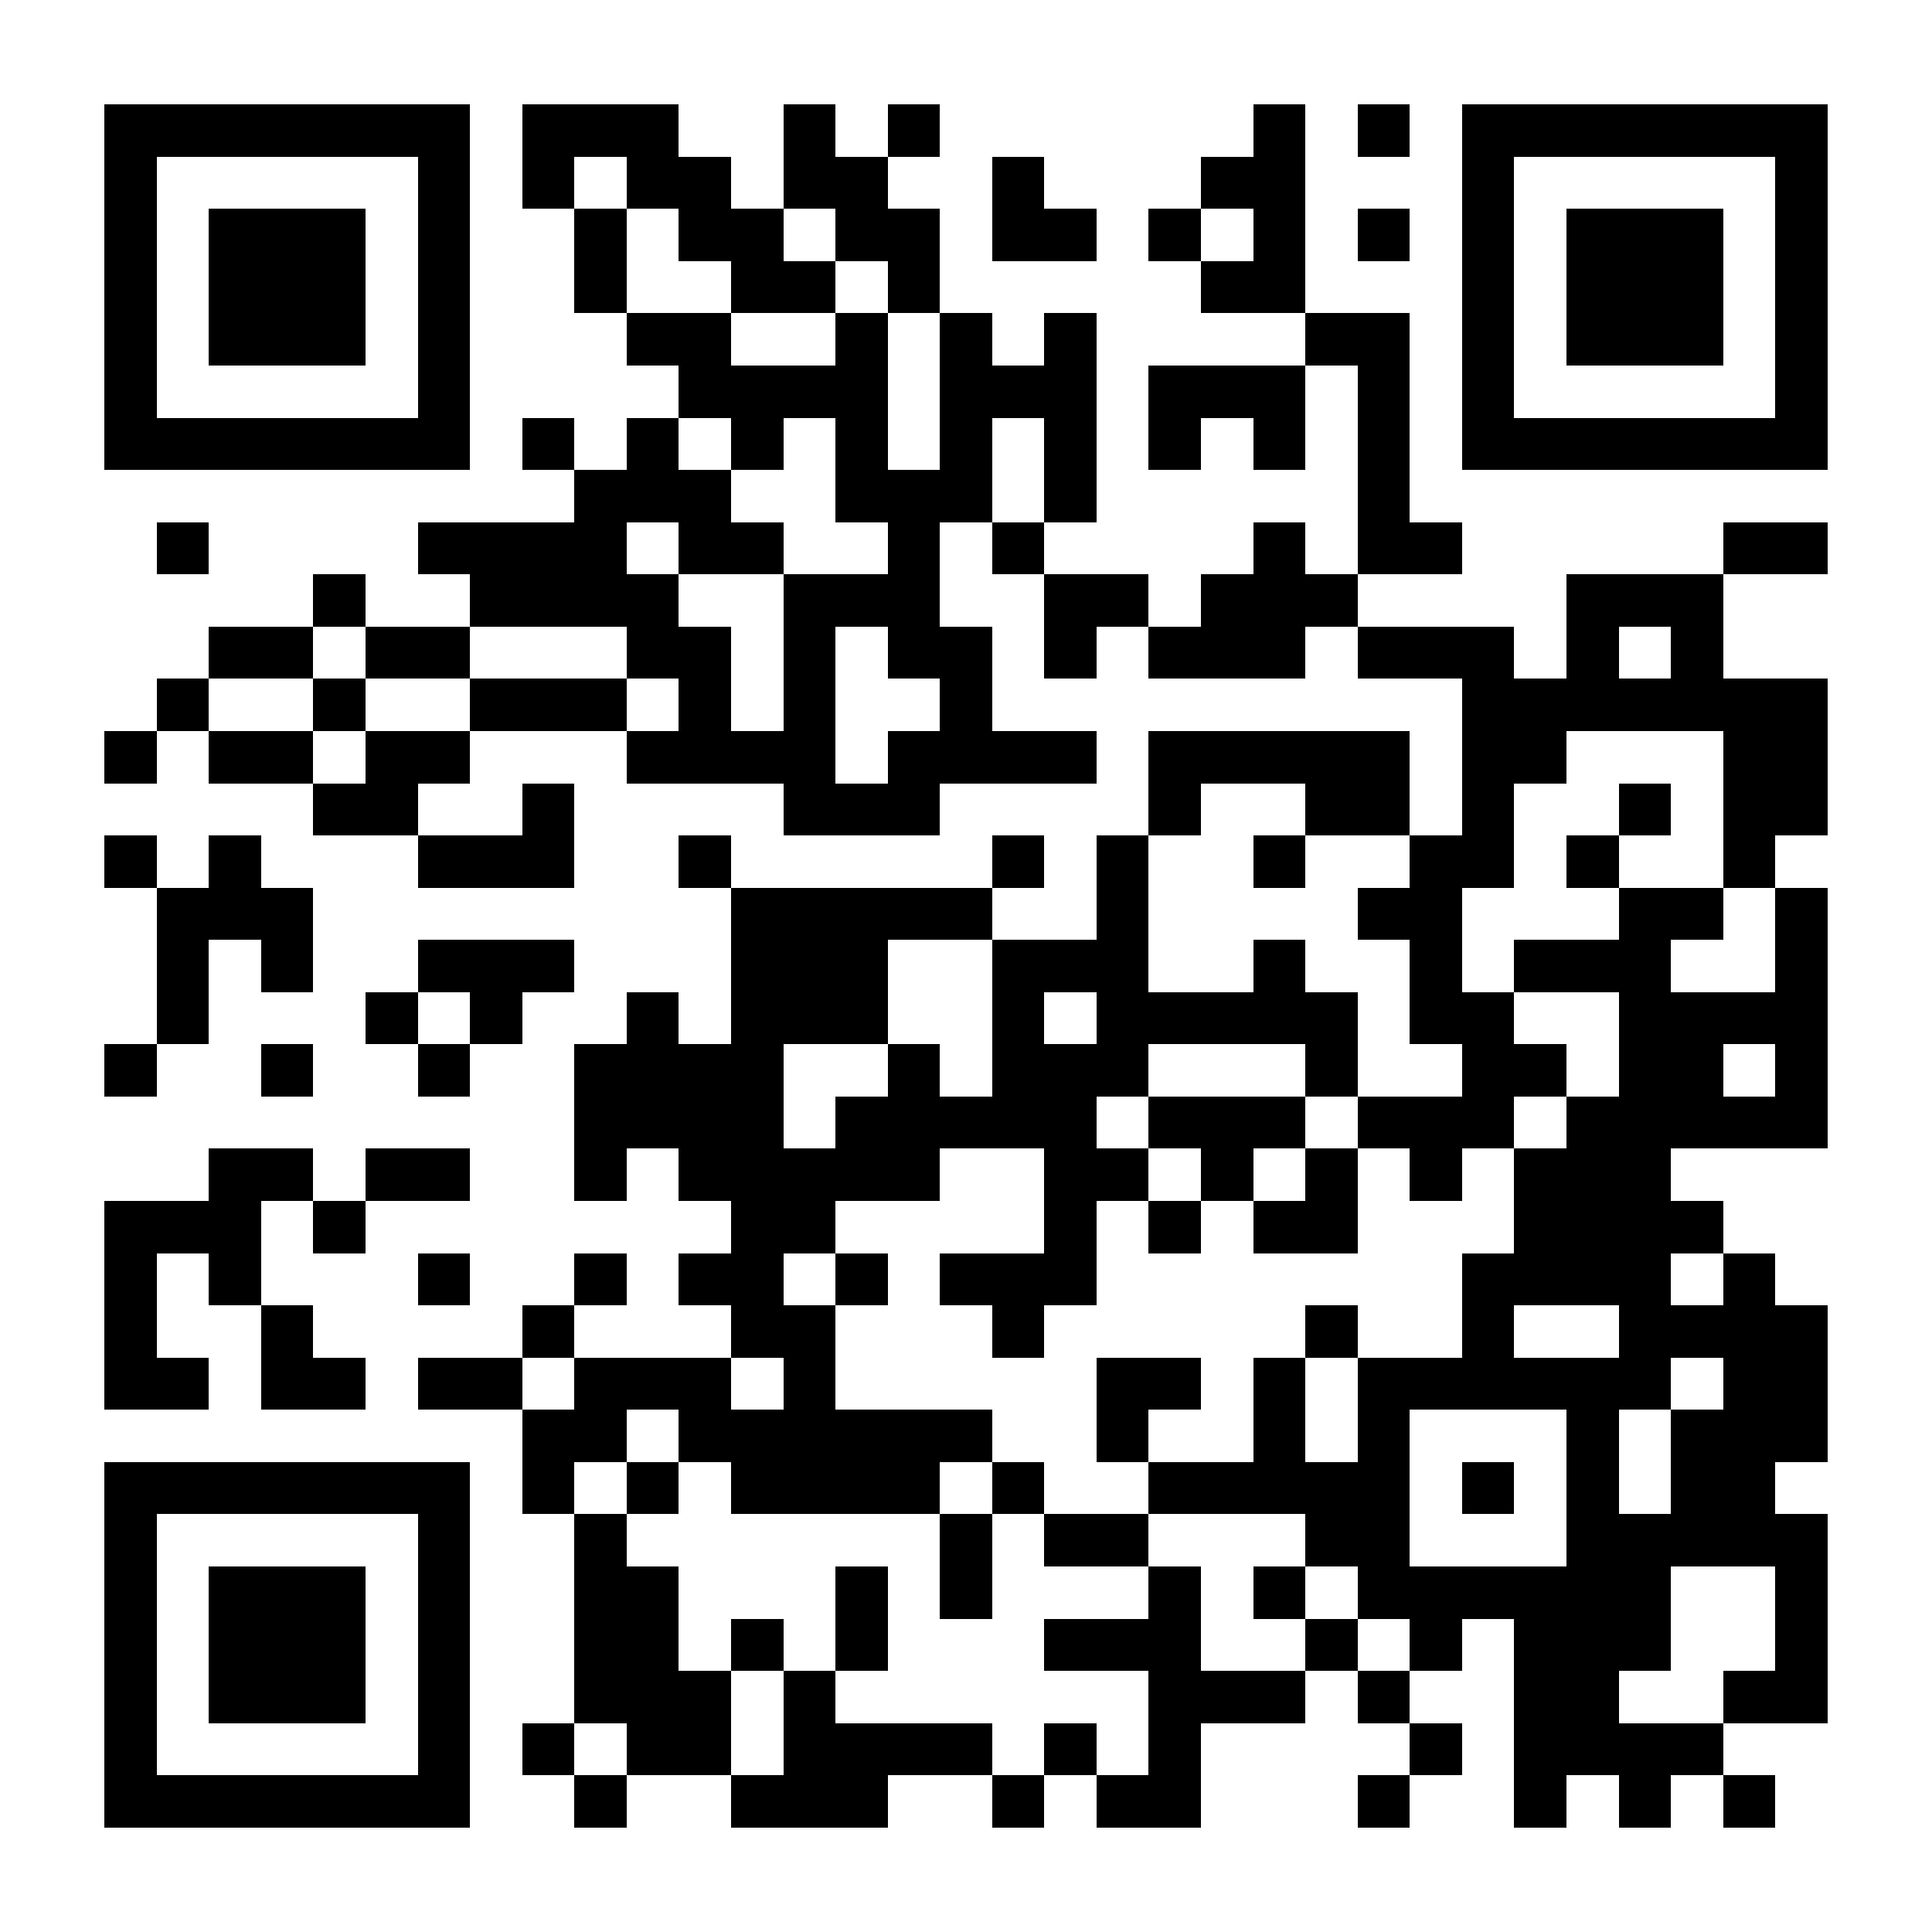
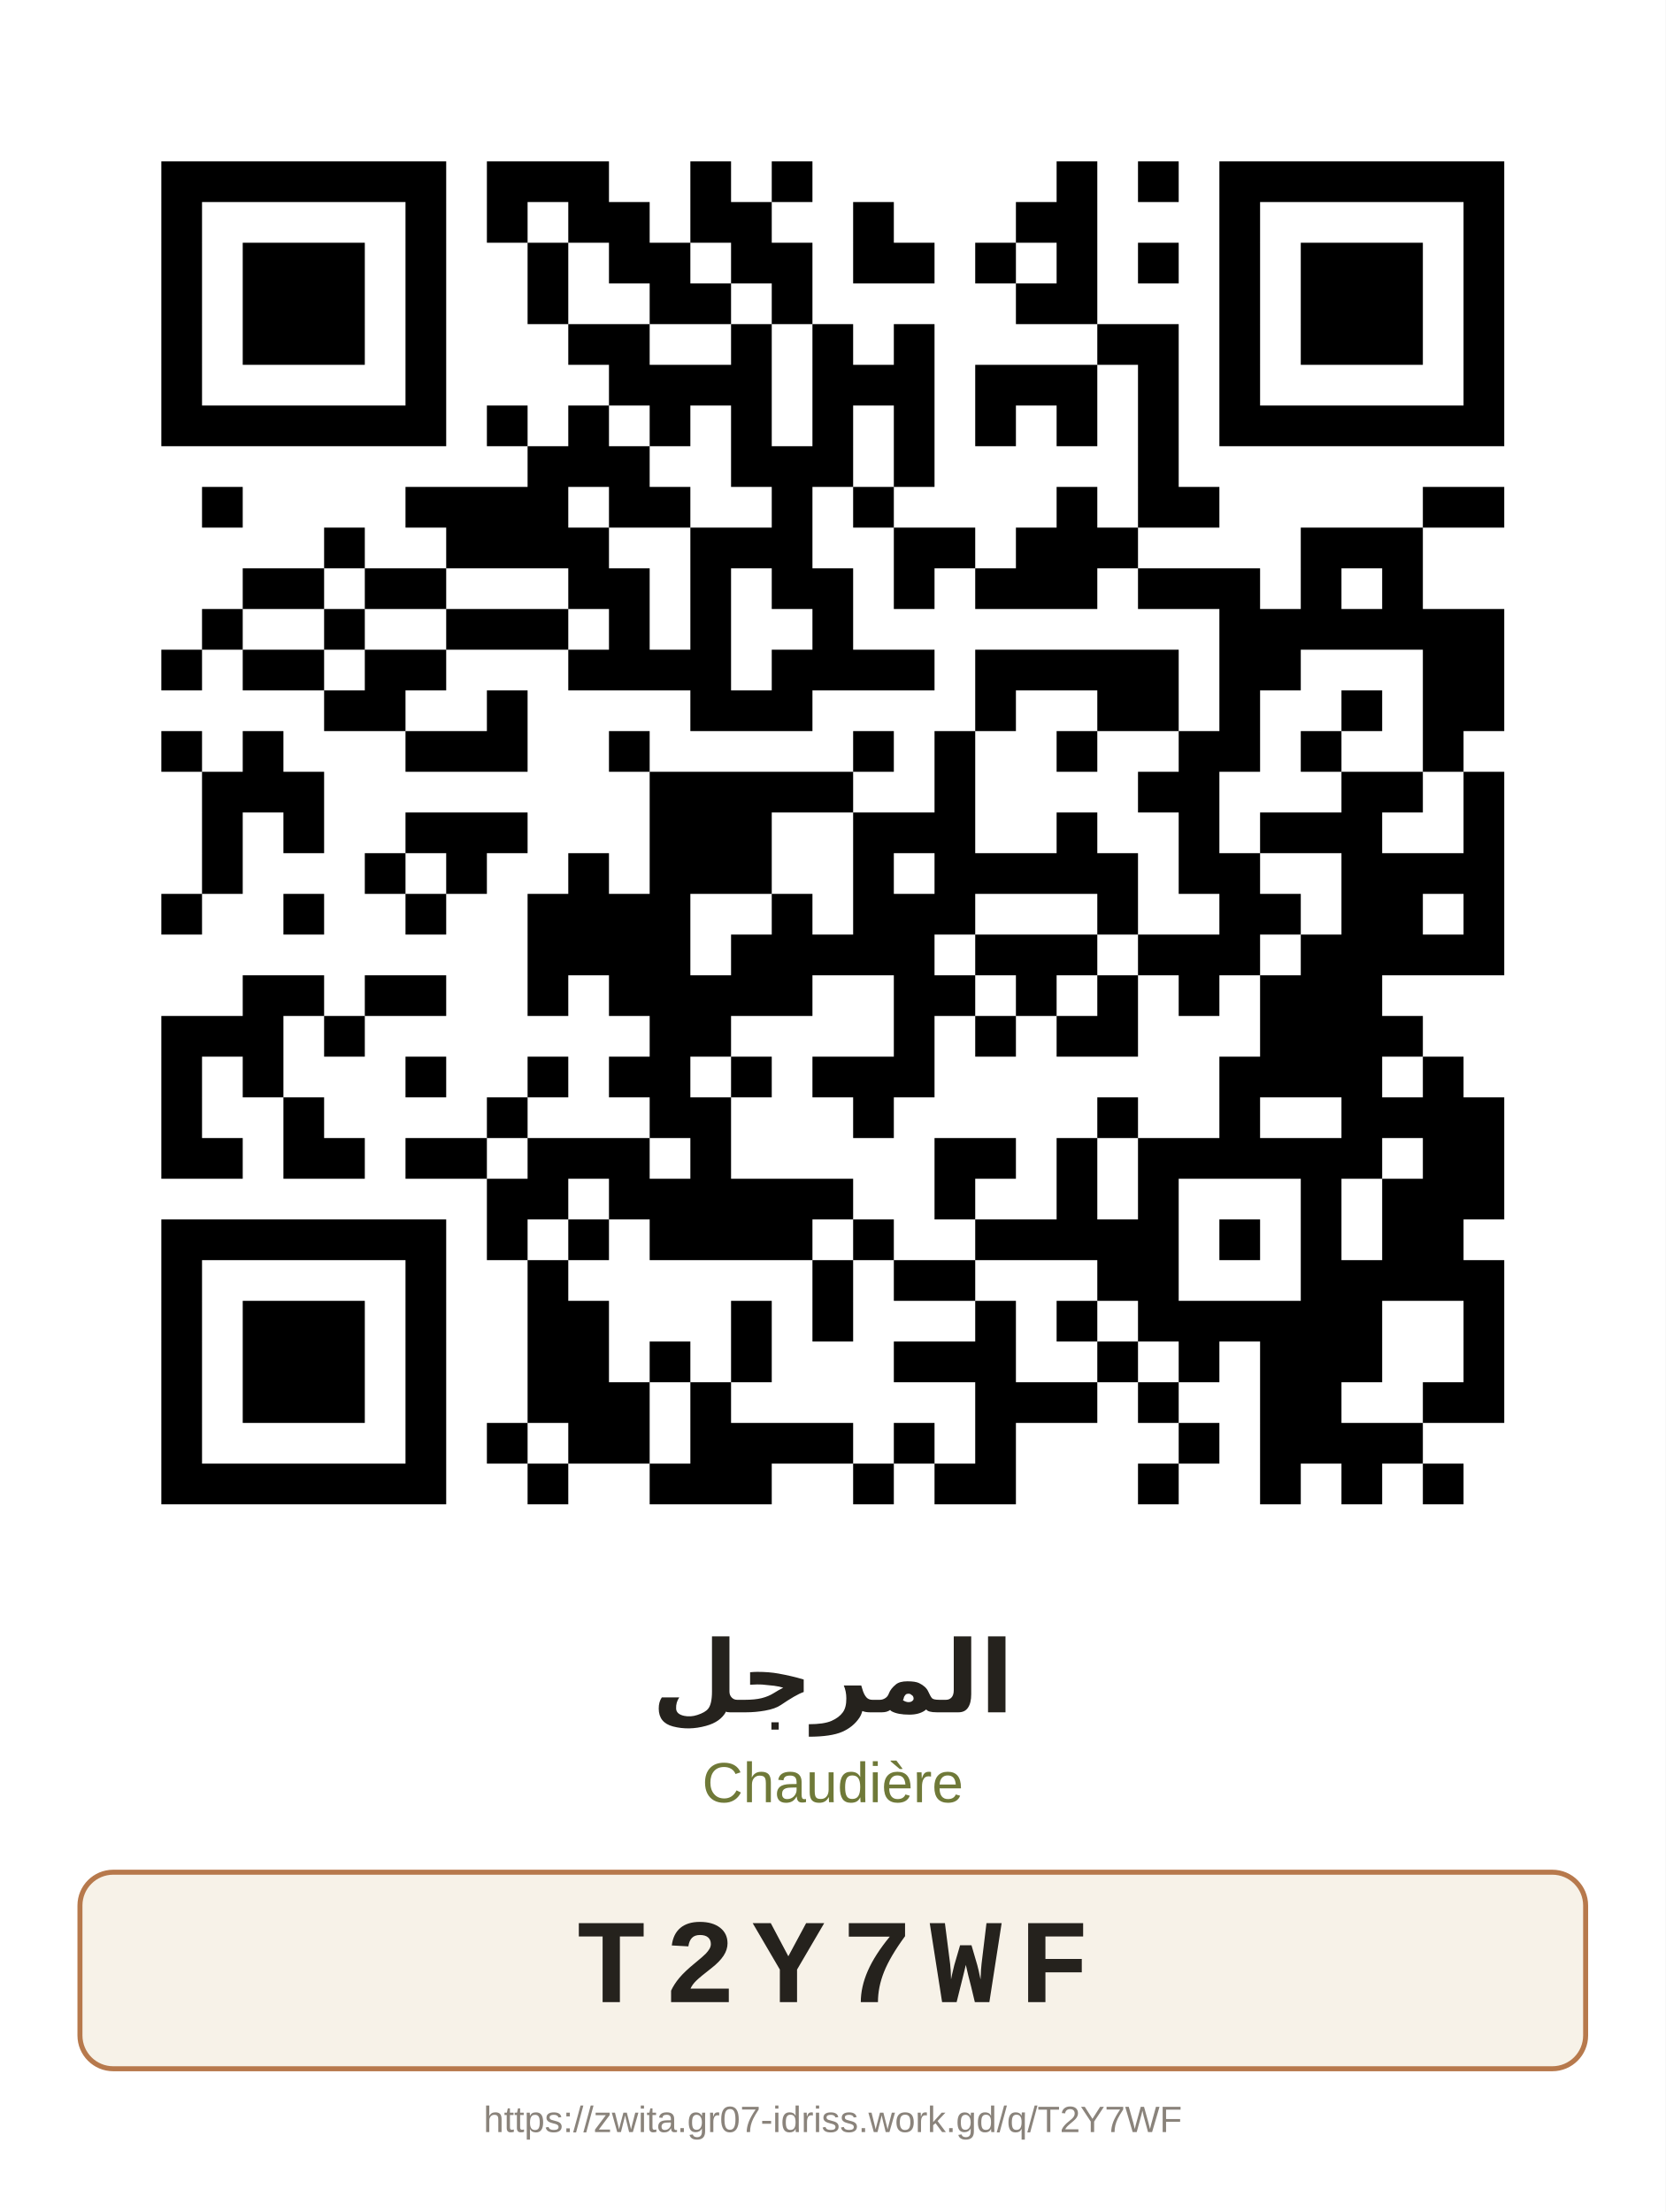
- <svg xmlns="http://www.w3.org/2000/svg" width="1024" height="1024" viewBox="0 0 37 37" shape-rendering="crispEdges">
-   <path fill="#ffffff" d="M0 0h37v37H0z" />
-   <path stroke="#000000" d="M2 2.5h7m1 0h3m2 0h1m1 0h1m6 0h1m1 0h1m1 0h7M2 3.5h1m5 0h1m1 0h1m1 0h2m1 0h2m2 0h1m3 0h2m3 0h1m5 0h1M2 4.5h1m1 0h3m1 0h1m2 0h1m1 0h2m1 0h2m1 0h2m1 0h1m1 0h1m1 0h1m1 0h1m1 0h3m1 0h1M2 5.5h1m1 0h3m1 0h1m2 0h1m2 0h2m1 0h1m5 0h2m3 0h1m1 0h3m1 0h1M2 6.5h1m1 0h3m1 0h1m3 0h2m2 0h1m1 0h1m1 0h1m4 0h2m1 0h1m1 0h3m1 0h1M2 7.5h1m5 0h1m4 0h4m1 0h3m1 0h3m1 0h1m1 0h1m5 0h1M2 8.5h7m1 0h1m1 0h1m1 0h1m1 0h1m1 0h1m1 0h1m1 0h1m1 0h1m1 0h1m1 0h7M11 9.5h3m2 0h3m1 0h1m5 0h1M3 10.5h1m4 0h4m1 0h2m2 0h1m1 0h1m4 0h1m1 0h2m5 0h2M6 11.5h1m2 0h4m2 0h3m2 0h2m1 0h3m4 0h3M4 12.5h2m1 0h2m3 0h2m1 0h1m1 0h2m1 0h1m1 0h3m1 0h3m1 0h1m1 0h1M3 13.5h1m2 0h1m2 0h3m1 0h1m1 0h1m2 0h1m9 0h7M2 14.5h1m1 0h2m1 0h2m3 0h4m1 0h4m1 0h5m1 0h2m3 0h2M6 15.5h2m2 0h1m4 0h3m4 0h1m2 0h2m1 0h1m2 0h1m1 0h2M2 16.5h1m1 0h1m3 0h3m2 0h1m5 0h1m1 0h1m2 0h1m2 0h2m1 0h1m2 0h1M3 17.5h3m8 0h5m2 0h1m4 0h2m3 0h2m1 0h1M3 18.5h1m1 0h1m2 0h3m3 0h3m2 0h3m2 0h1m2 0h1m1 0h3m2 0h1M3 19.5h1m3 0h1m1 0h1m2 0h1m1 0h3m2 0h1m1 0h5m1 0h2m2 0h4M2 20.5h1m2 0h1m2 0h1m2 0h4m2 0h1m1 0h3m3 0h1m2 0h2m1 0h2m1 0h1M11 21.5h4m1 0h5m1 0h3m1 0h3m1 0h5M4 22.5h2m1 0h2m2 0h1m1 0h5m2 0h2m1 0h1m1 0h1m1 0h1m1 0h3M2 23.5h3m1 0h1m7 0h2m4 0h1m1 0h1m1 0h2m3 0h4M2 24.5h1m1 0h1m3 0h1m2 0h1m1 0h2m1 0h1m1 0h3m7 0h4m1 0h1M2 25.5h1m2 0h1m4 0h1m3 0h2m3 0h1m5 0h1m2 0h1m2 0h4M2 26.5h2m1 0h2m1 0h2m1 0h3m1 0h1m5 0h2m1 0h1m1 0h6m1 0h2M10 27.5h2m1 0h6m2 0h1m2 0h1m1 0h1m3 0h1m1 0h3M2 28.5h7m1 0h1m1 0h1m1 0h4m1 0h1m2 0h5m1 0h1m1 0h1m1 0h2M2 29.5h1m5 0h1m2 0h1m6 0h1m1 0h2m3 0h2m3 0h5M2 30.5h1m1 0h3m1 0h1m2 0h2m3 0h1m1 0h1m3 0h1m1 0h1m1 0h6m2 0h1M2 31.5h1m1 0h3m1 0h1m2 0h2m1 0h1m1 0h1m3 0h3m2 0h1m1 0h1m1 0h3m2 0h1M2 32.5h1m1 0h3m1 0h1m2 0h3m1 0h1m6 0h3m1 0h1m2 0h2m2 0h2M2 33.5h1m5 0h1m1 0h1m1 0h2m1 0h4m1 0h1m1 0h1m4 0h1m1 0h4M2 34.5h7m2 0h1m2 0h3m2 0h1m1 0h2m3 0h1m2 0h1m1 0h1m1 0h1" />
+ <svg xmlns="http://www.w3.org/2000/svg" width="1000" height="1328" viewBox="0 0 1000 1328" font-family="system-ui, 'Segoe UI', Tahoma, Arial, sans-serif">
+   <rect width="1000" height="1328" fill="#ffffff" />
+   <svg x="48" y="48" width="904" height="904" viewBox="0 0 37 37">
+     <path fill="#ffffff" d="M0 0h37v37H0z" />
+     <path stroke="#000000" d="M2 2.5h7m1 0h3m2 0h1m1 0h1m6 0h1m1 0h1m1 0h7M2 3.5h1m5 0h1m1 0h1m1 0h2m1 0h2m2 0h1m3 0h2m3 0h1m5 0h1M2 4.5h1m1 0h3m1 0h1m2 0h1m1 0h2m1 0h2m1 0h2m1 0h1m1 0h1m1 0h1m1 0h1m1 0h3m1 0h1M2 5.5h1m1 0h3m1 0h1m2 0h1m2 0h2m1 0h1m5 0h2m3 0h1m1 0h3m1 0h1M2 6.5h1m1 0h3m1 0h1m3 0h2m2 0h1m1 0h1m1 0h1m4 0h2m1 0h1m1 0h3m1 0h1M2 7.5h1m5 0h1m4 0h4m1 0h3m1 0h3m1 0h1m1 0h1m5 0h1M2 8.5h7m1 0h1m1 0h1m1 0h1m1 0h1m1 0h1m1 0h1m1 0h1m1 0h1m1 0h1m1 0h7M11 9.5h3m2 0h3m1 0h1m5 0h1M3 10.5h1m4 0h4m1 0h2m2 0h1m1 0h1m4 0h1m1 0h2m5 0h2M6 11.5h1m2 0h4m2 0h3m2 0h2m1 0h3m4 0h3M4 12.5h2m1 0h2m3 0h2m1 0h1m1 0h2m1 0h1m1 0h3m1 0h3m1 0h1m1 0h1M3 13.5h1m2 0h1m2 0h3m1 0h1m1 0h1m2 0h1m9 0h7M2 14.5h1m1 0h2m1 0h2m3 0h4m1 0h4m1 0h5m1 0h2m3 0h2M6 15.5h2m2 0h1m4 0h3m4 0h1m2 0h2m1 0h1m2 0h1m1 0h2M2 16.5h1m1 0h1m3 0h3m2 0h1m5 0h1m1 0h1m2 0h1m2 0h2m1 0h1m2 0h1M3 17.5h3m8 0h5m2 0h1m4 0h2m3 0h2m1 0h1M3 18.5h1m1 0h1m2 0h3m3 0h3m2 0h3m2 0h1m2 0h1m1 0h3m2 0h1M3 19.5h1m3 0h1m1 0h1m2 0h1m1 0h3m2 0h1m1 0h5m1 0h2m2 0h4M2 20.5h1m2 0h1m2 0h1m2 0h4m2 0h1m1 0h3m3 0h1m2 0h2m1 0h2m1 0h1M11 21.5h4m1 0h5m1 0h3m1 0h3m1 0h5M4 22.5h2m1 0h2m2 0h1m1 0h5m2 0h2m1 0h1m1 0h1m1 0h1m1 0h3M2 23.5h3m1 0h1m7 0h2m4 0h1m1 0h1m1 0h2m3 0h4M2 24.5h1m1 0h1m3 0h1m2 0h1m1 0h2m1 0h1m1 0h3m7 0h4m1 0h1M2 25.5h1m2 0h1m4 0h1m3 0h2m3 0h1m5 0h1m2 0h1m2 0h4M2 26.5h2m1 0h2m1 0h2m1 0h3m1 0h1m5 0h2m1 0h1m1 0h6m1 0h2M10 27.5h2m1 0h6m2 0h1m2 0h1m1 0h1m3 0h1m1 0h3M2 28.5h7m1 0h1m1 0h1m1 0h4m1 0h1m2 0h5m1 0h1m1 0h1m1 0h2M2 29.5h1m5 0h1m2 0h1m6 0h1m1 0h2m3 0h2m3 0h5M2 30.5h1m1 0h3m1 0h1m2 0h2m3 0h1m1 0h1m3 0h1m1 0h1m1 0h6m2 0h1M2 31.5h1m1 0h3m1 0h1m2 0h2m1 0h1m1 0h1m3 0h3m2 0h1m1 0h1m1 0h3m2 0h1M2 32.5h1m1 0h3m1 0h1m2 0h3m1 0h1m6 0h3m1 0h1m2 0h2m2 0h2M2 33.5h1m5 0h1m1 0h1m1 0h2m1 0h4m1 0h1m1 0h1m4 0h1m1 0h4M2 34.5h7m2 0h1m2 0h3m2 0h1m1 0h2m3 0h1m2 0h1m1 0h1m1 0h1" />
+   </svg>
+   <text x="500" y="1028" text-anchor="middle" font-size="60" font-weight="700" fill="#25221D" direction="rtl">المرجل</text>
+   <text x="500" y="1082" text-anchor="middle" font-size="34" fill="#6F7938">Chaudière</text>
+   <rect x="48" y="1124" width="904" height="118" rx="20" fill="#F7F2E8" stroke="#B7794C" stroke-width="3" />
+   <text x="500" y="1202" text-anchor="middle" font-size="72" font-weight="700" letter-spacing="10" fill="#25221D" font-family="ui-monospace, 'Courier New', monospace">T2Y7WF</text>
+   <text x="500" y="1280" text-anchor="middle" font-size="22" fill="#8a837b">https://zwita.gr07-idriss.work.gd/q/T2Y7WF</text>
</svg>
